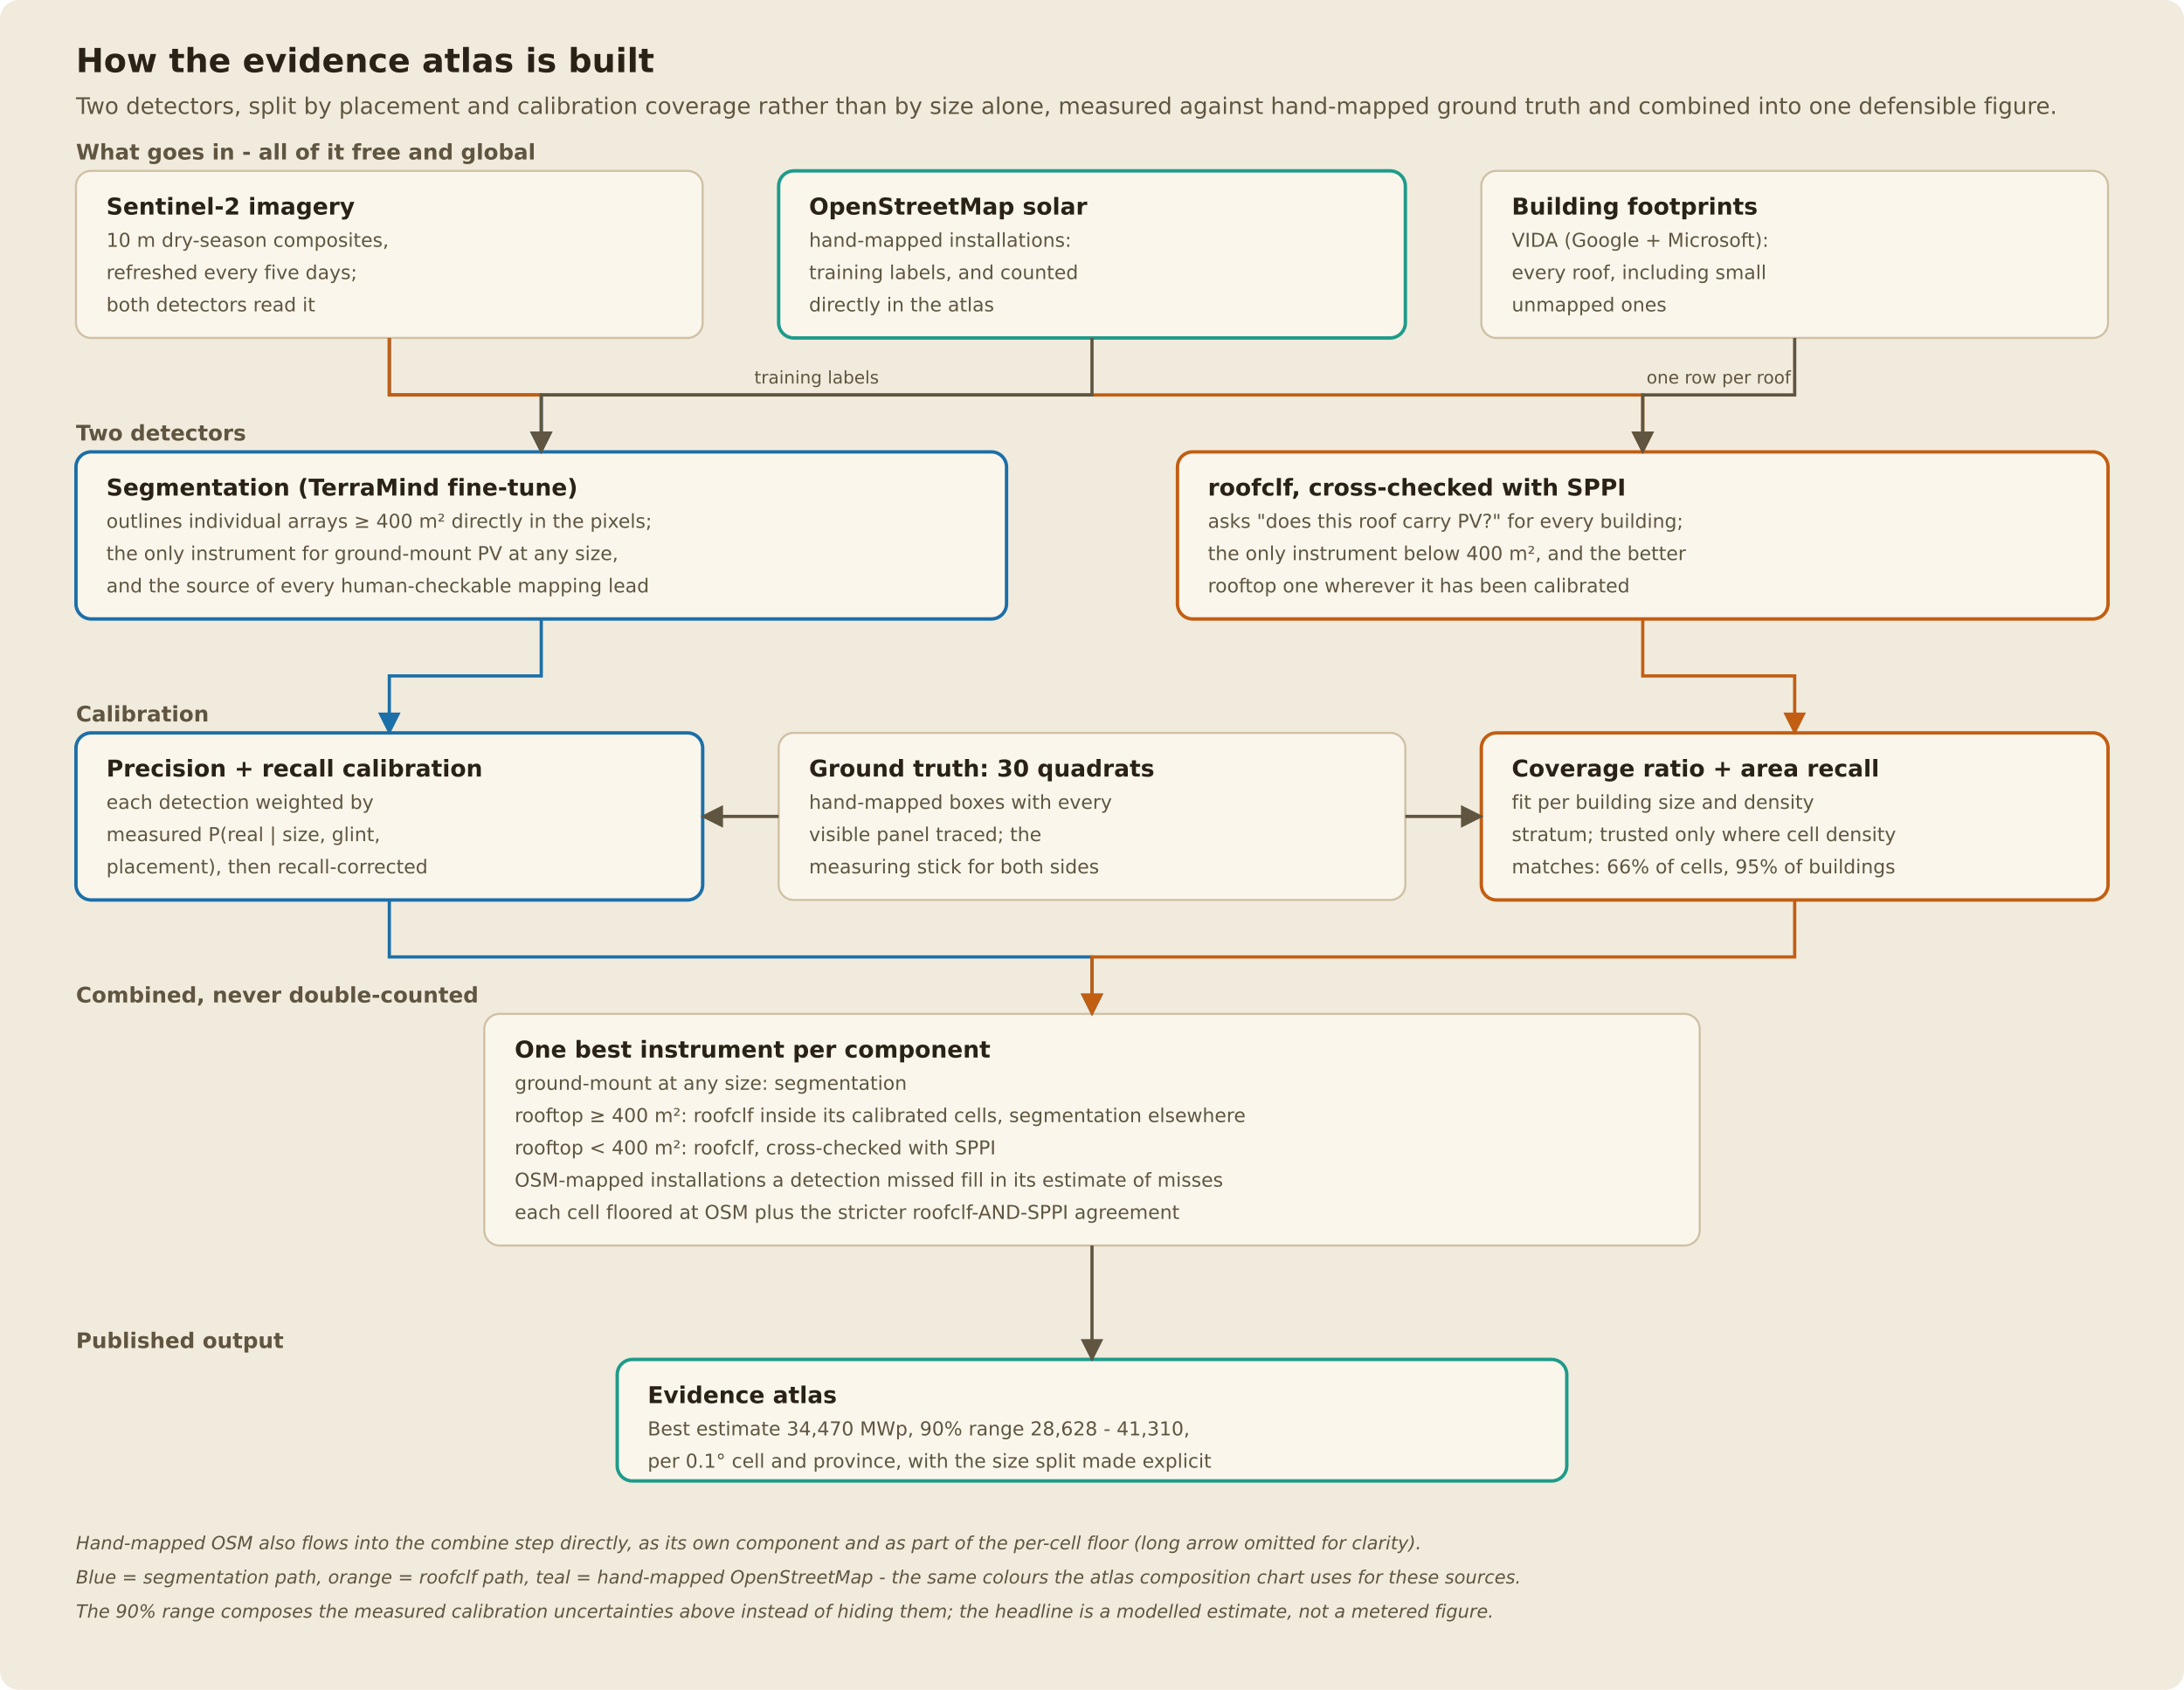
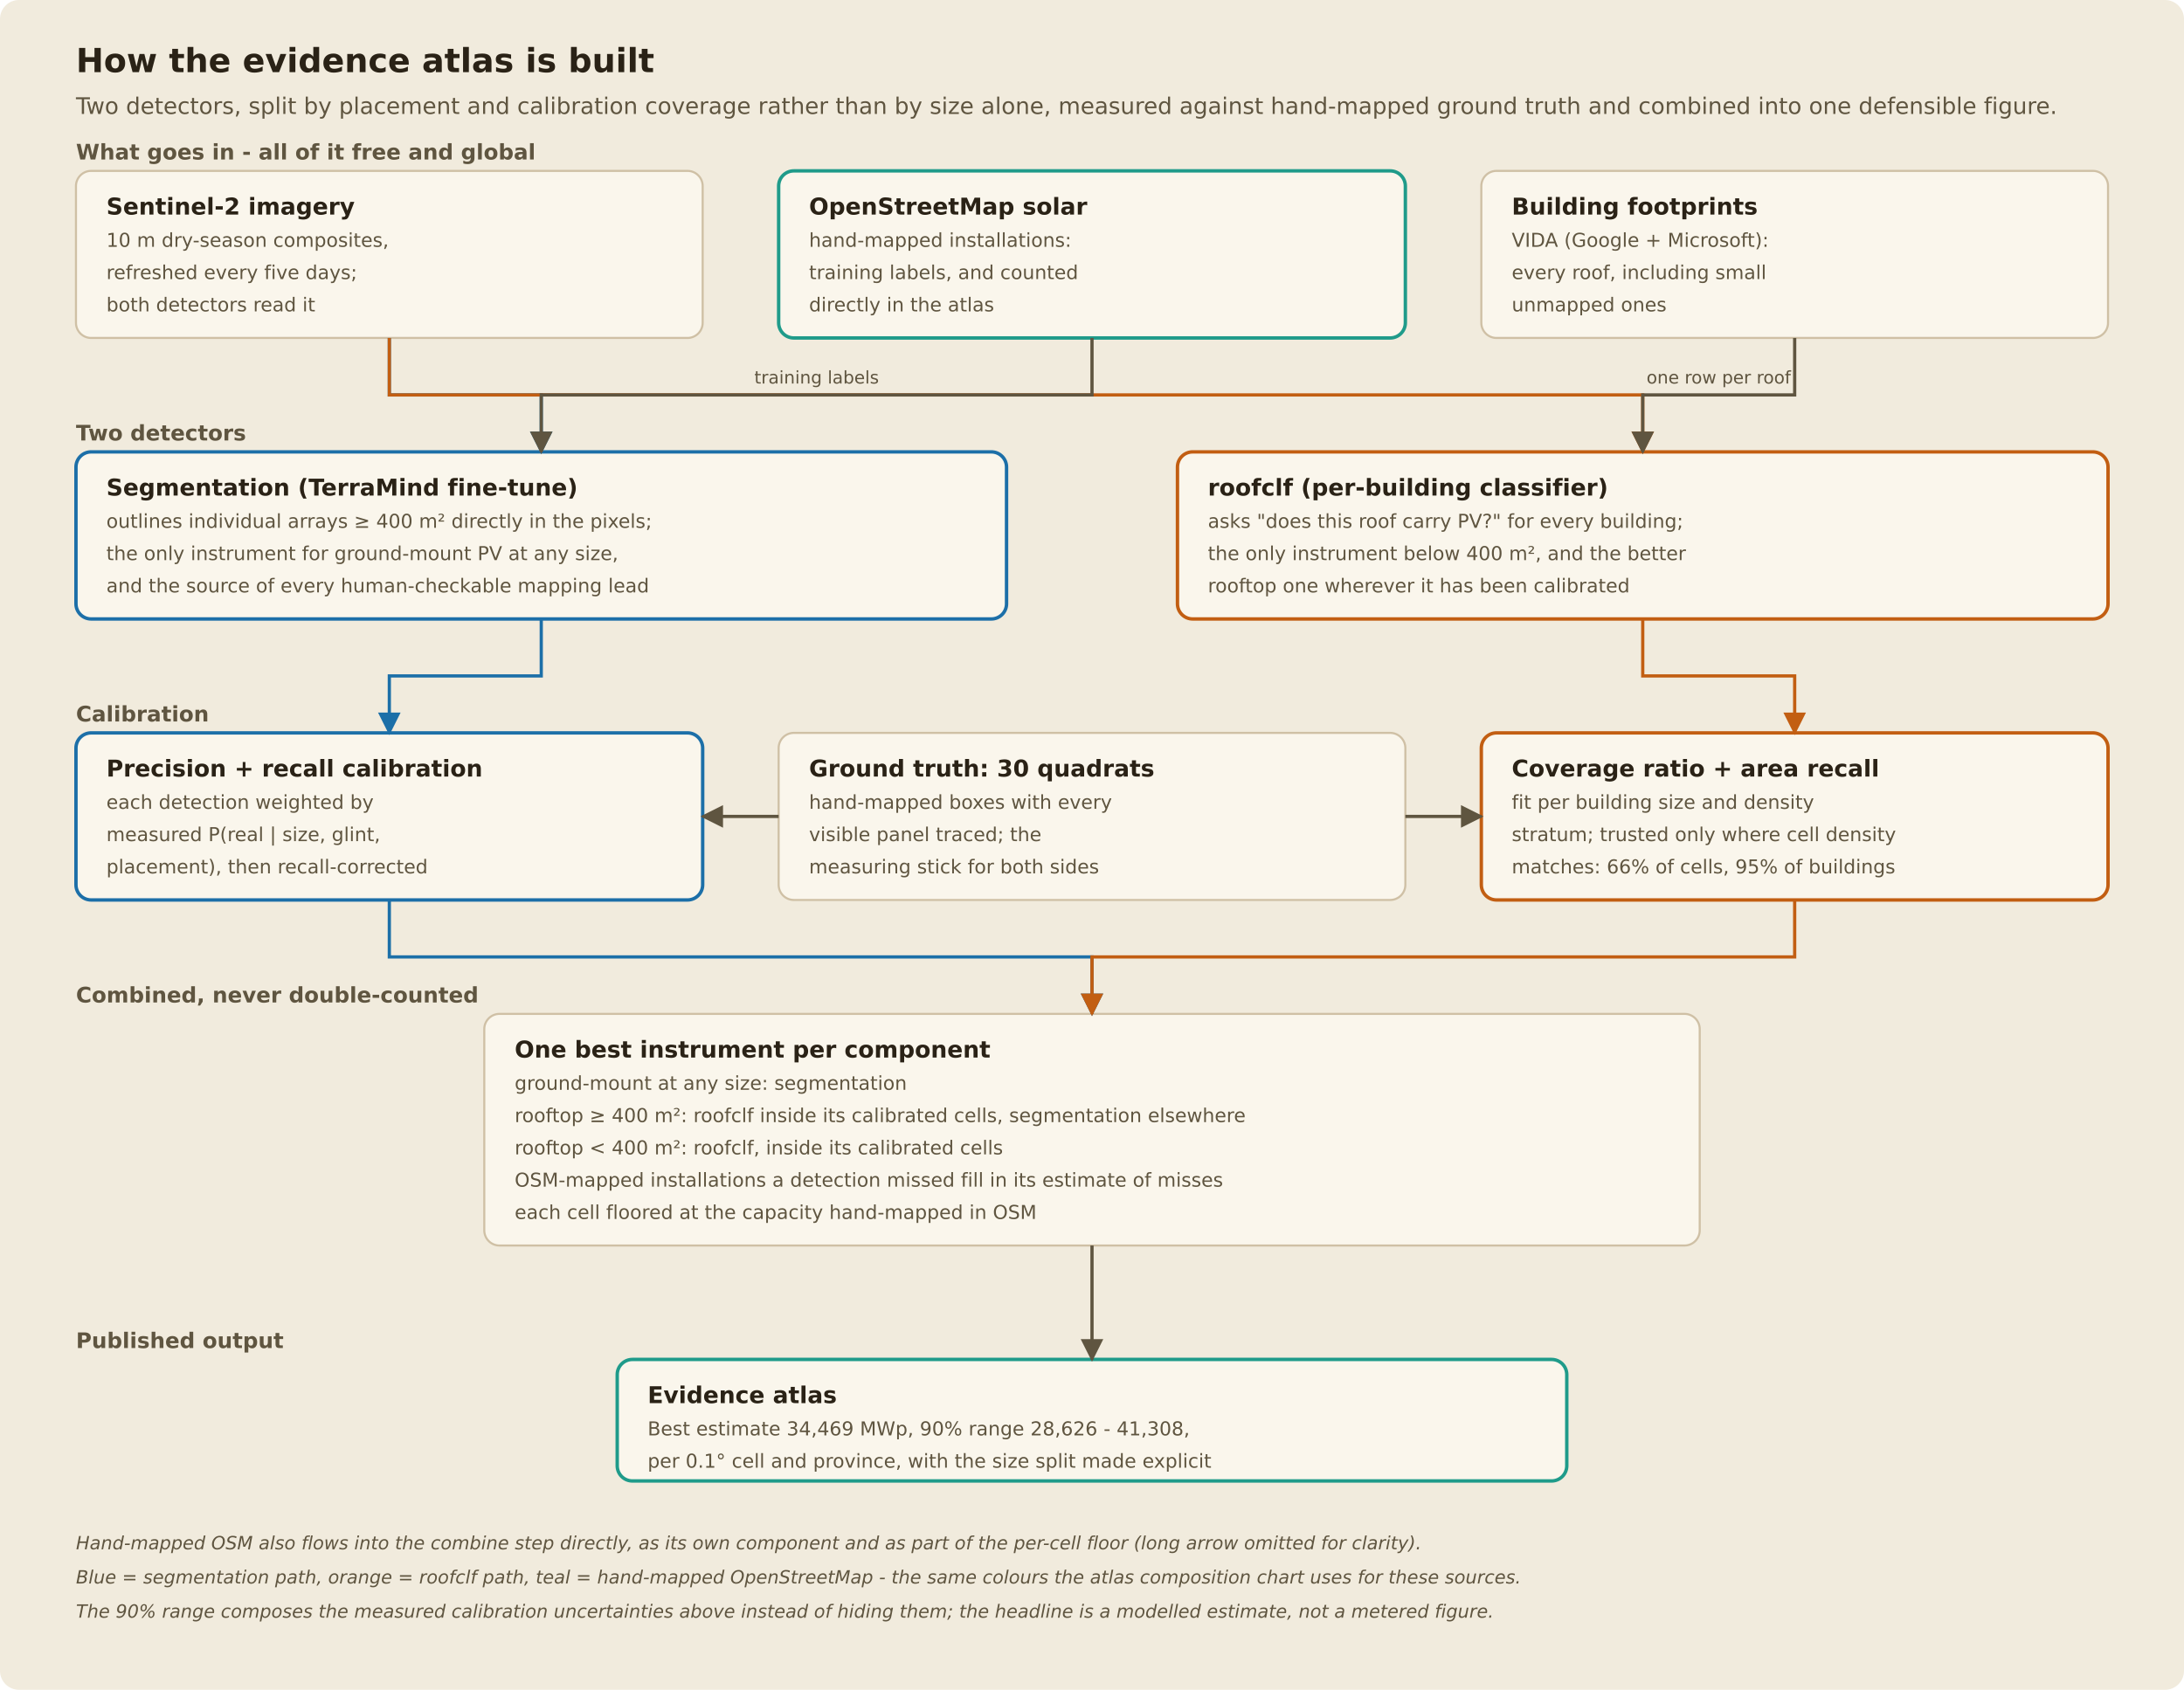
<svg xmlns="http://www.w3.org/2000/svg" width="1150" height="890" viewBox="0 0 1150 890" font-family="DejaVu Sans, system-ui, sans-serif">
  <defs>
    <marker id="ah-5f5540-light" viewBox="0 0 10 10" refX="9" refY="5" markerWidth="7" markerHeight="7" orient="auto-start-reverse">
      <path d="M0,0 L10,5 L0,10 z" fill="#5f5540" />
    </marker>
    <marker id="ah-c25e12-light" viewBox="0 0 10 10" refX="9" refY="5" markerWidth="7" markerHeight="7" orient="auto-start-reverse">
      <path d="M0,0 L10,5 L0,10 z" fill="#c25e12" />
    </marker>
    <marker id="ah-1c6fa8-light" viewBox="0 0 10 10" refX="9" refY="5" markerWidth="7" markerHeight="7" orient="auto-start-reverse">
      <path d="M0,0 L10,5 L0,10 z" fill="#1c6fa8" />
    </marker>
    <marker id="ah-1f9b8a-light" viewBox="0 0 10 10" refX="9" refY="5" markerWidth="7" markerHeight="7" orient="auto-start-reverse">
      <path d="M0,0 L10,5 L0,10 z" fill="#1f9b8a" />
    </marker>
  </defs>
  <rect width="1150" height="890" rx="10" fill="#f1ebdd" />
  <text x="40" y="38" font-size="17.5" font-weight="600" fill="#2a2216">How the evidence atlas is built</text>
  <text x="40" y="60" font-size="12" fill="#5f5540">Two detectors, split by placement and calibration coverage rather than by size alone, measured against hand-mapped ground truth and combined into one defensible figure.</text>
  <text x="40" y="84" font-size="11.3" font-weight="600" fill="#5f5540">What goes in - all of it free and global</text>
  <rect x="40" y="90" width="330" height="88" rx="8" fill="#faf6ec" stroke="#cfc0a5" stroke-width="1.1" />
  <text x="56" y="113" font-size="12.2" font-weight="600" fill="#2a2216">Sentinel-2 imagery</text>
  <text x="56" y="130" font-size="10.1" fill="#5f5540">10 m dry-season composites,</text>
  <text x="56" y="147" font-size="10.1" fill="#5f5540">refreshed every five days;</text>
  <text x="56" y="164" font-size="10.1" fill="#5f5540">both detectors read it</text>
  <rect x="410" y="90" width="330" height="88" rx="8" fill="#faf6ec" stroke="#1f9b8a" stroke-width="1.8" />
  <text x="426" y="113" font-size="12.2" font-weight="600" fill="#2a2216">OpenStreetMap solar</text>
  <text x="426" y="130" font-size="10.1" fill="#5f5540">hand-mapped installations:</text>
  <text x="426" y="147" font-size="10.1" fill="#5f5540">training labels, and counted</text>
  <text x="426" y="164" font-size="10.1" fill="#5f5540">directly in the atlas</text>
  <rect x="780" y="90" width="330" height="88" rx="8" fill="#faf6ec" stroke="#cfc0a5" stroke-width="1.1" />
  <text x="796" y="113" font-size="12.2" font-weight="600" fill="#2a2216">Building footprints</text>
  <text x="796" y="130" font-size="10.1" fill="#5f5540">VIDA (Google + Microsoft):</text>
  <text x="796" y="147" font-size="10.1" fill="#5f5540">every roof, including small</text>
  <text x="796" y="164" font-size="10.1" fill="#5f5540">unmapped ones</text>
  <text x="40" y="232" font-size="11.3" font-weight="600" fill="#5f5540">Two detectors</text>
  <rect x="40" y="238" width="490" height="88" rx="8" fill="#faf6ec" stroke="#1c6fa8" stroke-width="1.8" />
  <text x="56" y="261" font-size="12.2" font-weight="600" fill="#2a2216">Segmentation (TerraMind fine-tune)</text>
  <text x="56" y="278" font-size="10.1" fill="#5f5540">outlines individual arrays ≥ 400 m² directly in the pixels;</text>
  <text x="56" y="295" font-size="10.1" fill="#5f5540">the only instrument for ground-mount PV at any size,</text>
  <text x="56" y="312" font-size="10.1" fill="#5f5540">and the source of every human-checkable mapping lead</text>
  <rect x="620" y="238" width="490" height="88" rx="8" fill="#faf6ec" stroke="#c25e12" stroke-width="1.8" />
-   <text x="636" y="261" font-size="12.2" font-weight="600" fill="#2a2216">roofclf, cross-checked with SPPI</text>
+   <text x="636" y="261" font-size="12.2" font-weight="600" fill="#2a2216">roofclf (per-building classifier)</text>
  <text x="636" y="278" font-size="10.1" fill="#5f5540">asks "does this roof carry PV?" for every building;</text>
  <text x="636" y="295" font-size="10.1" fill="#5f5540">the only instrument below 400 m², and the better</text>
  <text x="636" y="312" font-size="10.1" fill="#5f5540">rooftop one wherever it has been calibrated</text>
  <text x="40" y="380" font-size="11.3" font-weight="600" fill="#5f5540">Calibration</text>
  <rect x="40" y="386" width="330" height="88" rx="8" fill="#faf6ec" stroke="#1c6fa8" stroke-width="1.8" />
  <text x="56" y="409" font-size="12.2" font-weight="600" fill="#2a2216">Precision + recall calibration</text>
  <text x="56" y="426" font-size="10.1" fill="#5f5540">each detection weighted by</text>
  <text x="56" y="443" font-size="10.1" fill="#5f5540">measured P(real | size, glint,</text>
  <text x="56" y="460" font-size="10.1" fill="#5f5540">placement), then recall-corrected</text>
  <rect x="410" y="386" width="330" height="88" rx="8" fill="#faf6ec" stroke="#cfc0a5" stroke-width="1.1" />
  <text x="426" y="409" font-size="12.2" font-weight="600" fill="#2a2216">Ground truth: 30 quadrats</text>
  <text x="426" y="426" font-size="10.1" fill="#5f5540">hand-mapped boxes with every</text>
  <text x="426" y="443" font-size="10.1" fill="#5f5540">visible panel traced; the</text>
  <text x="426" y="460" font-size="10.1" fill="#5f5540">measuring stick for both sides</text>
  <rect x="780" y="386" width="330" height="88" rx="8" fill="#faf6ec" stroke="#c25e12" stroke-width="1.8" />
  <text x="796" y="409" font-size="12.2" font-weight="600" fill="#2a2216">Coverage ratio + area recall</text>
  <text x="796" y="426" font-size="10.1" fill="#5f5540">fit per building size and density</text>
  <text x="796" y="443" font-size="10.1" fill="#5f5540">stratum; trusted only where cell density</text>
  <text x="796" y="460" font-size="10.1" fill="#5f5540">matches: 66% of cells, 95% of buildings</text>
  <text x="40" y="528" font-size="11.3" font-weight="600" fill="#5f5540">Combined, never double-counted</text>
  <rect x="255" y="534" width="640" height="122" rx="8" fill="#faf6ec" stroke="#cfc0a5" stroke-width="1.1" />
  <text x="271" y="557" font-size="12.2" font-weight="600" fill="#2a2216">One best instrument per component</text>
  <text x="271" y="574" font-size="10.1" fill="#5f5540">ground-mount at any size: segmentation</text>
  <text x="271" y="591" font-size="10.1" fill="#5f5540">rooftop ≥ 400 m²: roofclf inside its calibrated cells, segmentation elsewhere</text>
-   <text x="271" y="608" font-size="10.1" fill="#5f5540">rooftop &lt; 400 m²: roofclf, cross-checked with SPPI</text>
+   <text x="271" y="608" font-size="10.1" fill="#5f5540">rooftop &lt; 400 m²: roofclf, inside its calibrated cells</text>
  <text x="271" y="625" font-size="10.1" fill="#5f5540">OSM-mapped installations a detection missed fill in its estimate of misses</text>
-   <text x="271" y="642" font-size="10.1" fill="#5f5540">each cell floored at OSM plus the stricter roofclf-AND-SPPI agreement</text>
+   <text x="271" y="642" font-size="10.1" fill="#5f5540">each cell floored at the capacity hand-mapped in OSM</text>
  <text x="40" y="710" font-size="11.3" font-weight="600" fill="#5f5540">Published output</text>
  <rect x="325" y="716" width="500" height="64" rx="8" fill="#faf6ec" stroke="#1f9b8a" stroke-width="1.8" />
  <text x="341" y="739" font-size="12.2" font-weight="600" fill="#2a2216">Evidence atlas</text>
-   <text x="341" y="756" font-size="10.1" fill="#5f5540">Best estimate 34,470 MWp, 90% range 28,628 - 41,310,</text>
+   <text x="341" y="756" font-size="10.1" fill="#5f5540">Best estimate 34,469 MWp, 90% range 28,626 - 41,308,</text>
  <text x="341" y="773" font-size="10.1" fill="#5f5540">per 0.1° cell and province, with the size split made explicit</text>
  <text x="40" y="816" font-size="9.6" font-style="italic" fill="#5f5540">Hand-mapped OSM also flows into the combine step directly, as its own component and as part of the per-cell floor (long arrow omitted for clarity).</text>
  <text x="40" y="834" font-size="9.6" font-style="italic" fill="#5f5540">Blue = segmentation path, orange = roofclf path, teal = hand-mapped OpenStreetMap - the same colours the atlas composition chart uses for these sources.</text>
  <text x="40" y="852" font-size="9.6" font-style="italic" fill="#5f5540">The 90% range composes the measured calibration uncertainties above instead of hiding them; the headline is a modelled estimate, not a metered figure.</text>
  <path d="M205,178 V208 H285 V238" stroke="#1c6fa8" stroke-width="1.7" fill="none" marker-end="url(#ah-1c6fa8-light)" />
  <path d="M205,178 V208 H865 V238" stroke="#c25e12" stroke-width="1.7" fill="none" marker-end="url(#ah-c25e12-light)" />
  <path d="M575,178 V208 H285 V238" stroke="#5f5540" stroke-width="1.7" fill="none" marker-end="url(#ah-5f5540-light)" />
  <text x="430" y="202" font-size="9.2" fill="#5f5540" text-anchor="middle">training labels</text>
  <path d="M945,178 V208 H865 V238" stroke="#5f5540" stroke-width="1.7" fill="none" marker-end="url(#ah-5f5540-light)" />
  <text x="905" y="202" font-size="9.2" fill="#5f5540" text-anchor="middle">one row per roof</text>
  <path d="M285,326 V356 H205 V386" stroke="#1c6fa8" stroke-width="1.7" fill="none" marker-end="url(#ah-1c6fa8-light)" />
  <path d="M865,326 V356 H945 V386" stroke="#c25e12" stroke-width="1.7" fill="none" marker-end="url(#ah-c25e12-light)" />
  <path d="M410,430 H370" stroke="#5f5540" stroke-width="1.7" fill="none" marker-end="url(#ah-5f5540-light)" />
  <path d="M740,430 H780" stroke="#5f5540" stroke-width="1.7" fill="none" marker-end="url(#ah-5f5540-light)" />
  <path d="M205,474 V504 H575 V534" stroke="#1c6fa8" stroke-width="1.7" fill="none" marker-end="url(#ah-1c6fa8-light)" />
  <path d="M945,474 V504 H575 V534" stroke="#c25e12" stroke-width="1.7" fill="none" marker-end="url(#ah-c25e12-light)" />
  <path d="M575,656 V686 H575 V716" stroke="#5f5540" stroke-width="1.7" fill="none" marker-end="url(#ah-5f5540-light)" />
</svg>
